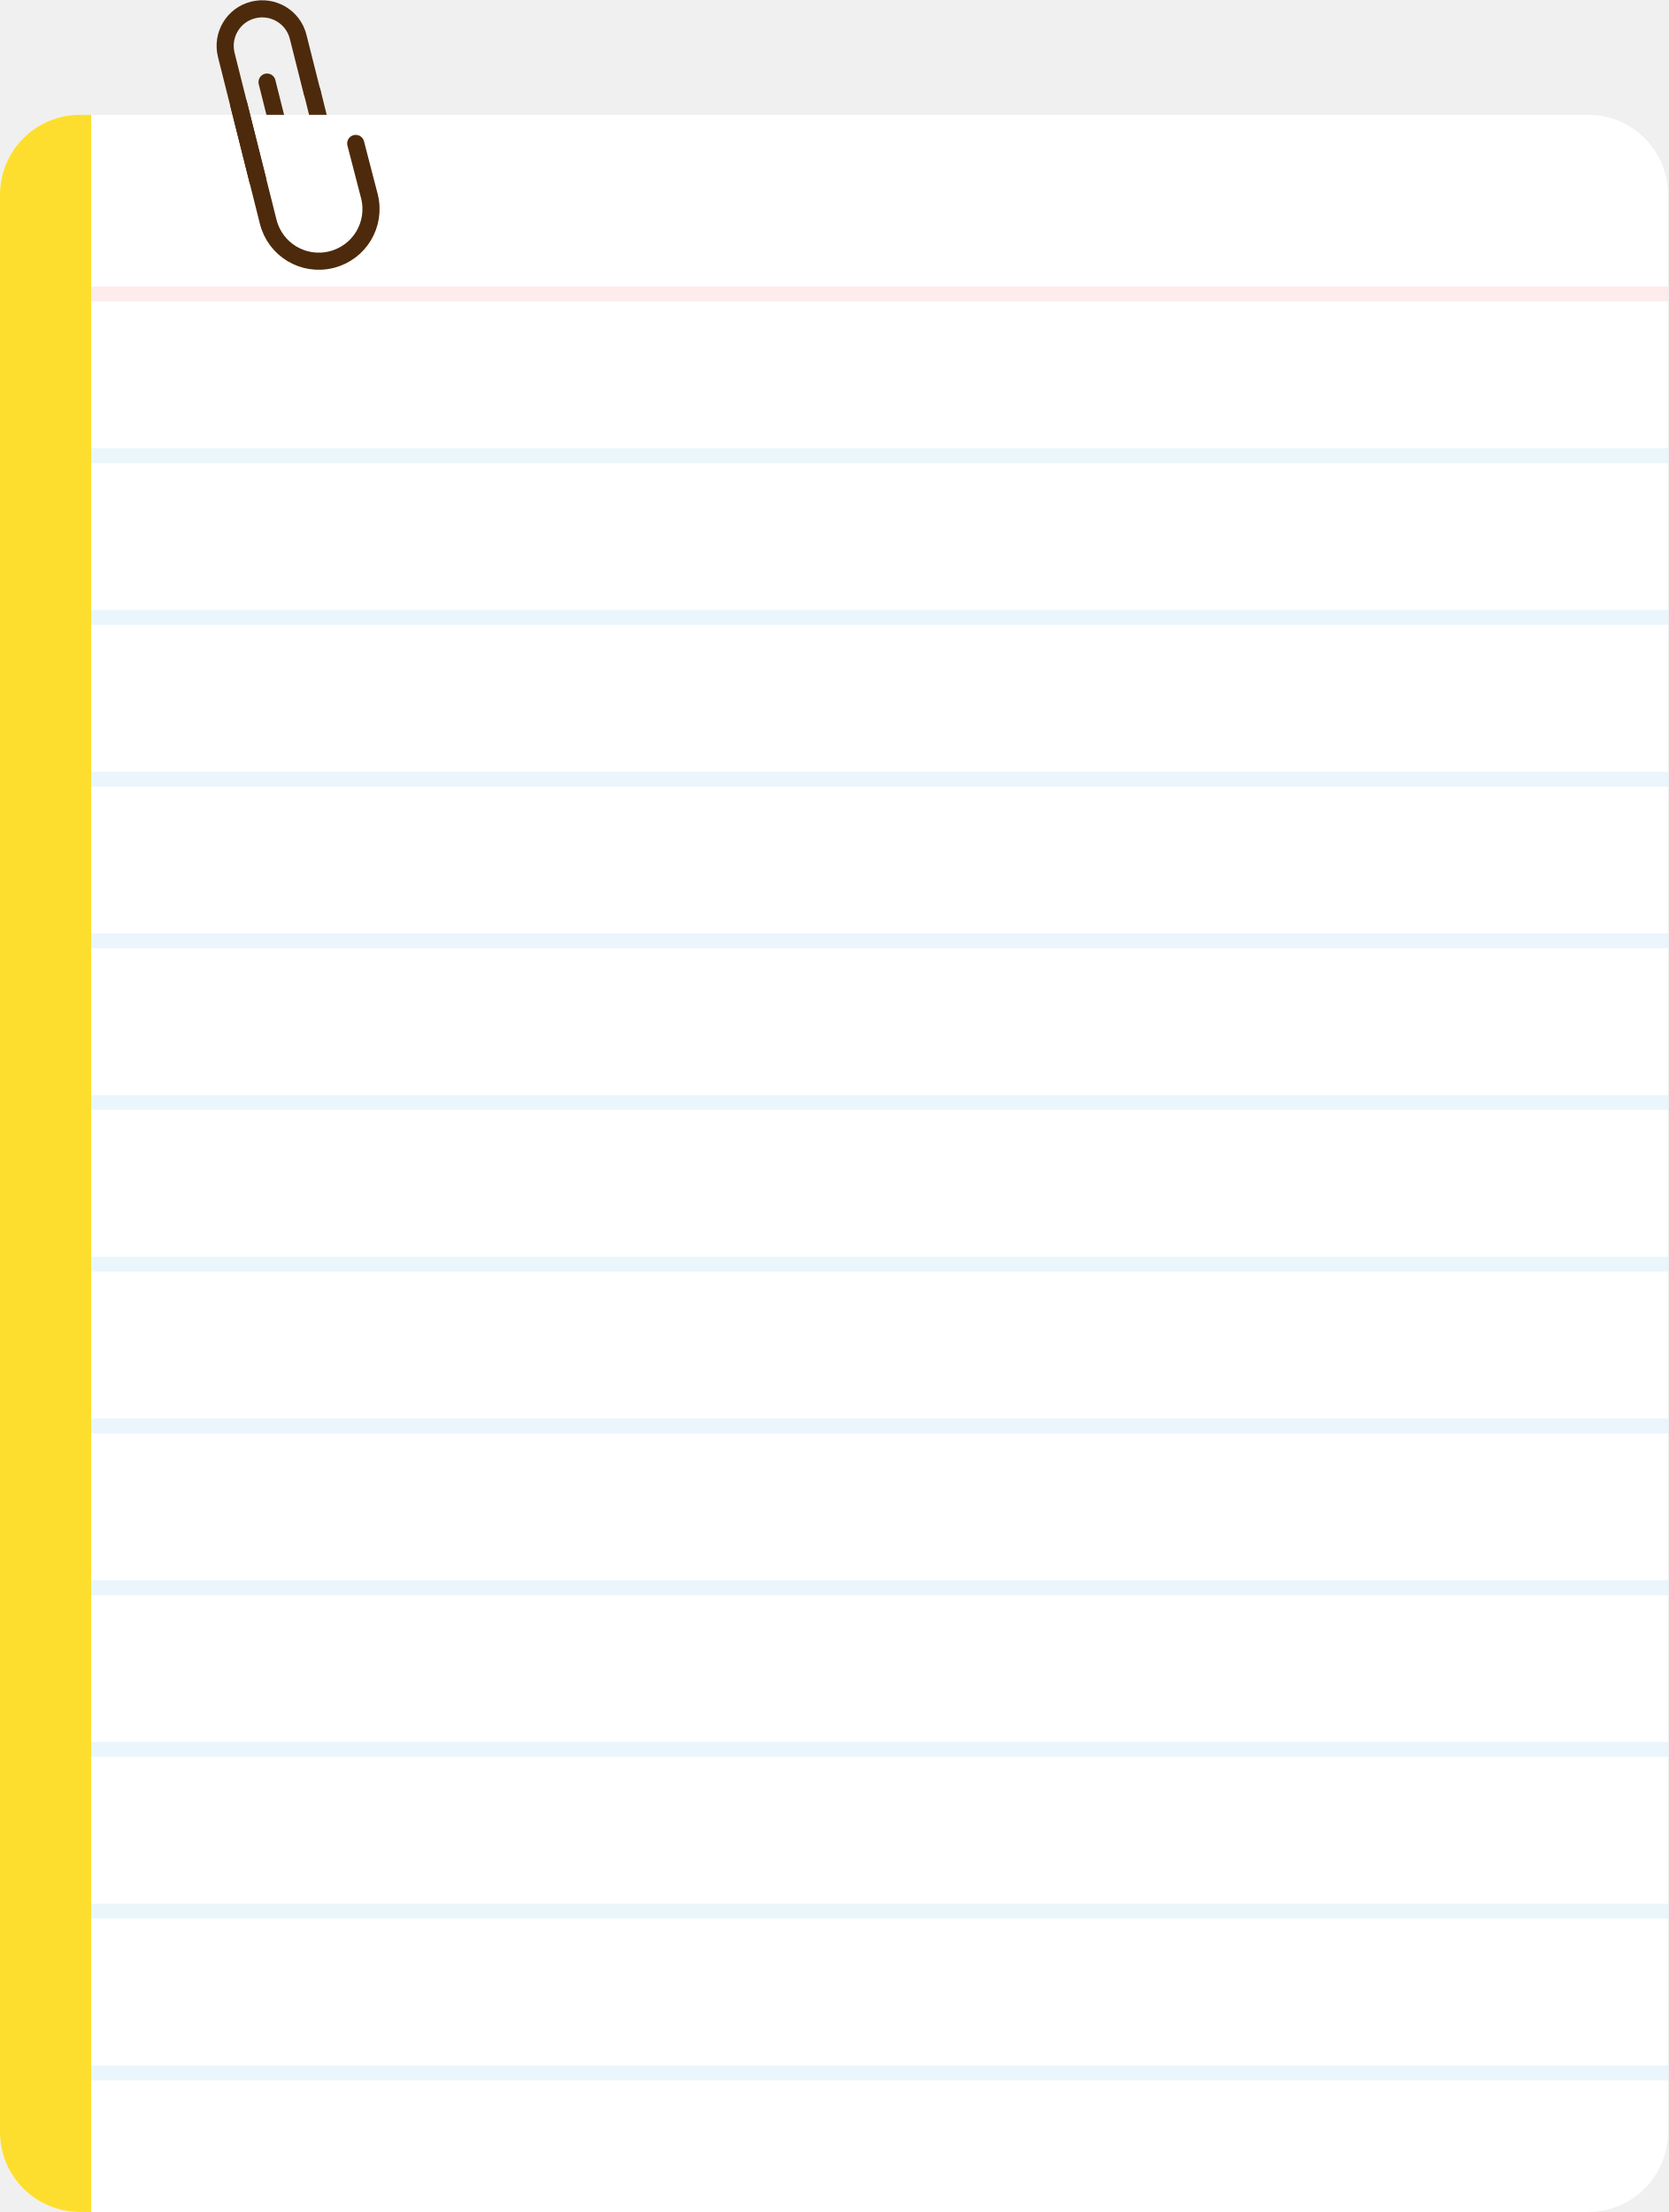
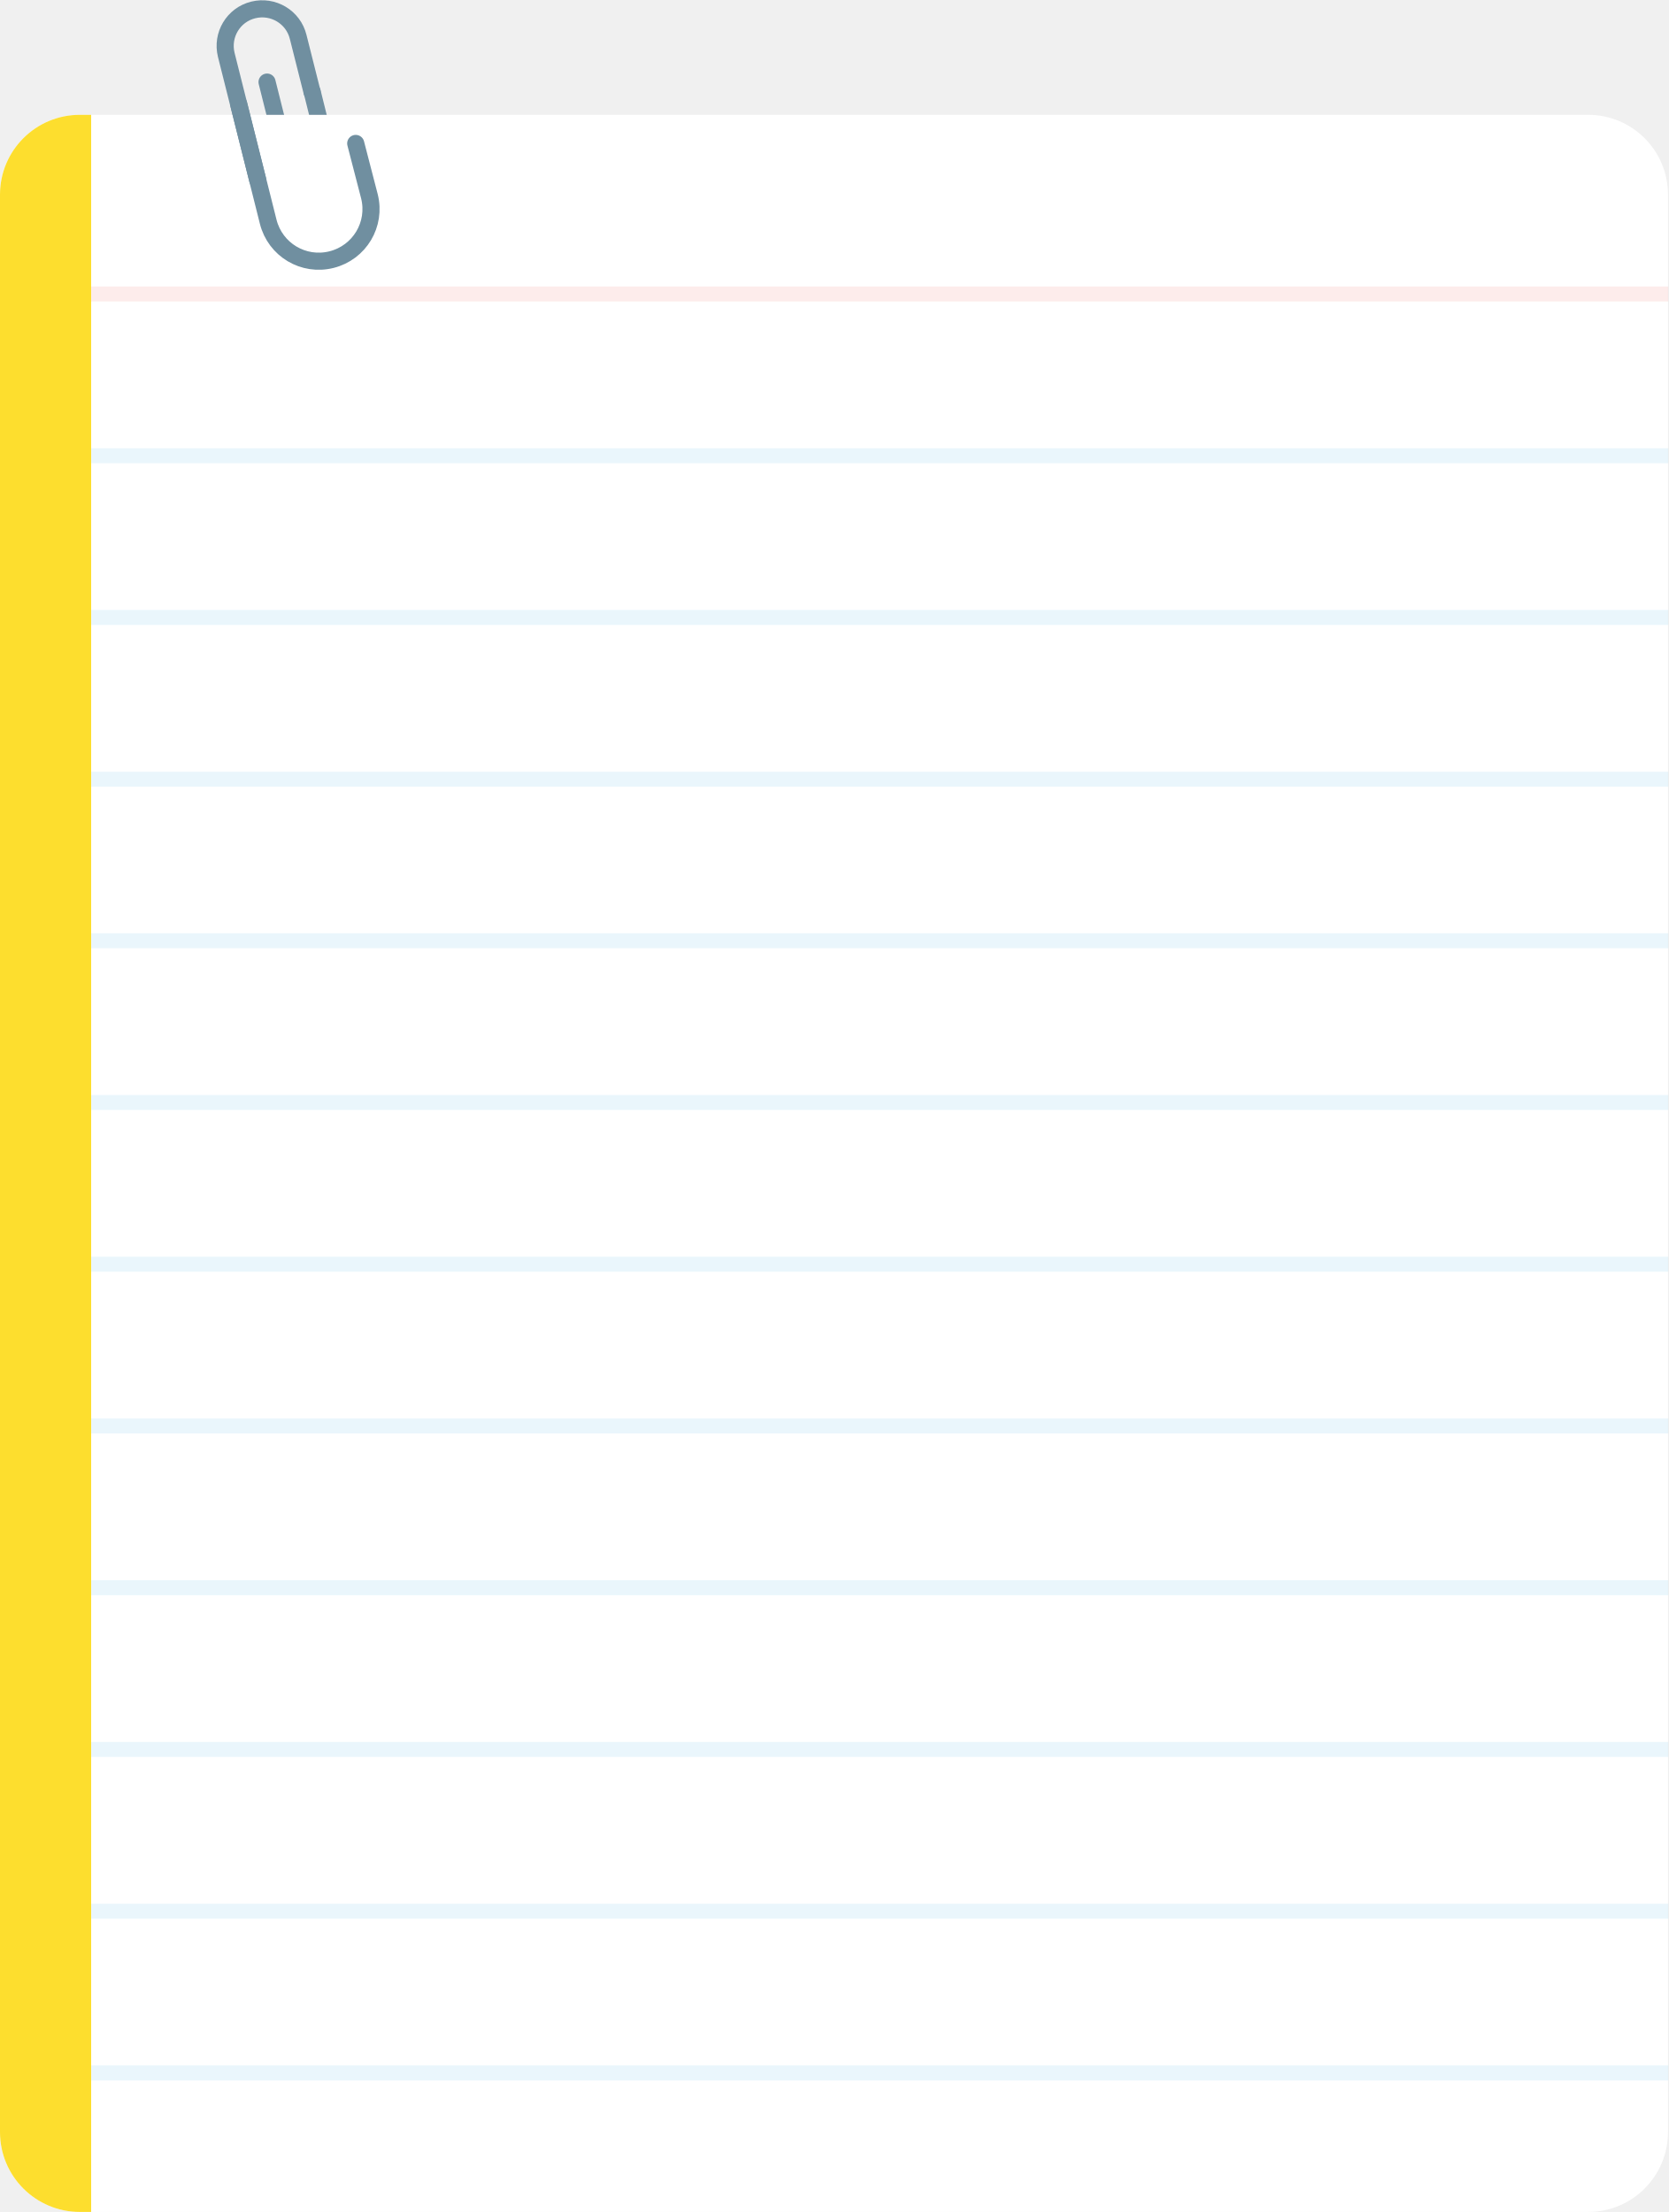
<svg xmlns="http://www.w3.org/2000/svg" version="1.1" id="Layer_1" x="0px" y="0px" viewBox="0 0 779.6 1033.9" style="enable-background:new 0 0 779.6 1033.9;" xml:space="preserve">
  <style type="text/css">
- 	.st0{fill:none;stroke:#4D2A0B;stroke-width:8;stroke-linecap:round;stroke-miterlimit:10;}
+ 	.st0{fill:none;stroke:#708FA0;stroke-width:8;stroke-linecap:round;stroke-miterlimit:10;}
	.st1{fill:#FFFFFF;}
	.st2{fill:#FDDE2E;}
	.st3{opacity:0.1;fill:none;stroke:#EF4230;stroke-width:7;stroke-miterlimit:10;enable-background:new    ;}
	.st4{opacity:0.1;fill:none;stroke:#26A6E0;stroke-width:7;stroke-miterlimit:10;enable-background:new    ;}
</style>
  <g id="Group_303" transform="translate(0 3.968)">
    <line id="Line_103" class="st0" x1="145.9" y1="39" x2="153.7" y2="70.4" />
    <path id="Path_459" class="st0" d="M152.7,66.4l1.9,7.4c1.3,5.2-1.9,10.4-7,11.7l0,0c-5.2,1.3-10.4-1.9-11.7-7l-1.9-7.4l-9.2-36.7" />
    <path id="Rectangle_27" class="st1" d="M37.3,49.7h704.9c20.6,0,37.3,16.7,37.3,37.3v905.6c0,20.6-16.7,37.3-37.3,37.3H37.3   c-20.6,0-37.3-16.7-37.3-37.3V87C0,66.4,16.7,49.7,37.3,49.7z" />
    <path id="Rectangle_28" class="st2" d="M37.3,49.7h5.3l0,0v980.2l0,0h-5.3c-20.6,0-37.3-16.7-37.3-37.3V87   C0,66.4,16.7,49.7,37.3,49.7z" />
    <g id="Group_301" transform="translate(42.624 133.435)">
      <line id="Line_104" class="st3" x1="0" y1="0" x2="737" y2="0" />
      <line id="Line_105" class="st4" x1="0" y1="75.6" x2="737" y2="75.6" />
      <line id="Line_106" class="st4" x1="0" y1="151.2" x2="737" y2="151.2" />
      <line id="Line_107" class="st4" x1="0" y1="226.8" x2="737" y2="226.8" />
      <line id="Line_108" class="st4" x1="0" y1="302.3" x2="737" y2="302.3" />
      <line id="Line_109" class="st4" x1="0" y1="377.9" x2="737" y2="377.9" />
      <line id="Line_110" class="st4" x1="0" y1="453.5" x2="737" y2="453.5" />
      <line id="Line_111" class="st4" x1="0" y1="529.1" x2="737" y2="529.1" />
      <line id="Line_112" class="st4" x1="0" y1="604.7" x2="737" y2="604.7" />
      <line id="Line_113" class="st4" x1="0" y1="680.3" x2="737" y2="680.3" />
      <line id="Line_114" class="st4" x1="0" y1="755.9" x2="737" y2="755.9" />
      <line id="Line_115" class="st4" x1="0" y1="831.5" x2="737" y2="831.5" />
    </g>
    <g id="Group_302" transform="translate(105.24 0.078)">
      <path id="Path_461" class="st0" d="M15.2,80.1L0.5,21.6c-2.3-9.3,3.3-18.7,12.6-21l0,0c9.3-2.3,18.7,3.3,21,12.6L40.6,39" />
      <path id="Path_462" class="st0" d="M6.3,44.6l13.8,55c3.3,13.1,16.5,21,29.6,17.7l0,0c13.1-3.3,21-16.5,17.7-29.6L61,63" />
    </g>
  </g>
</svg>
